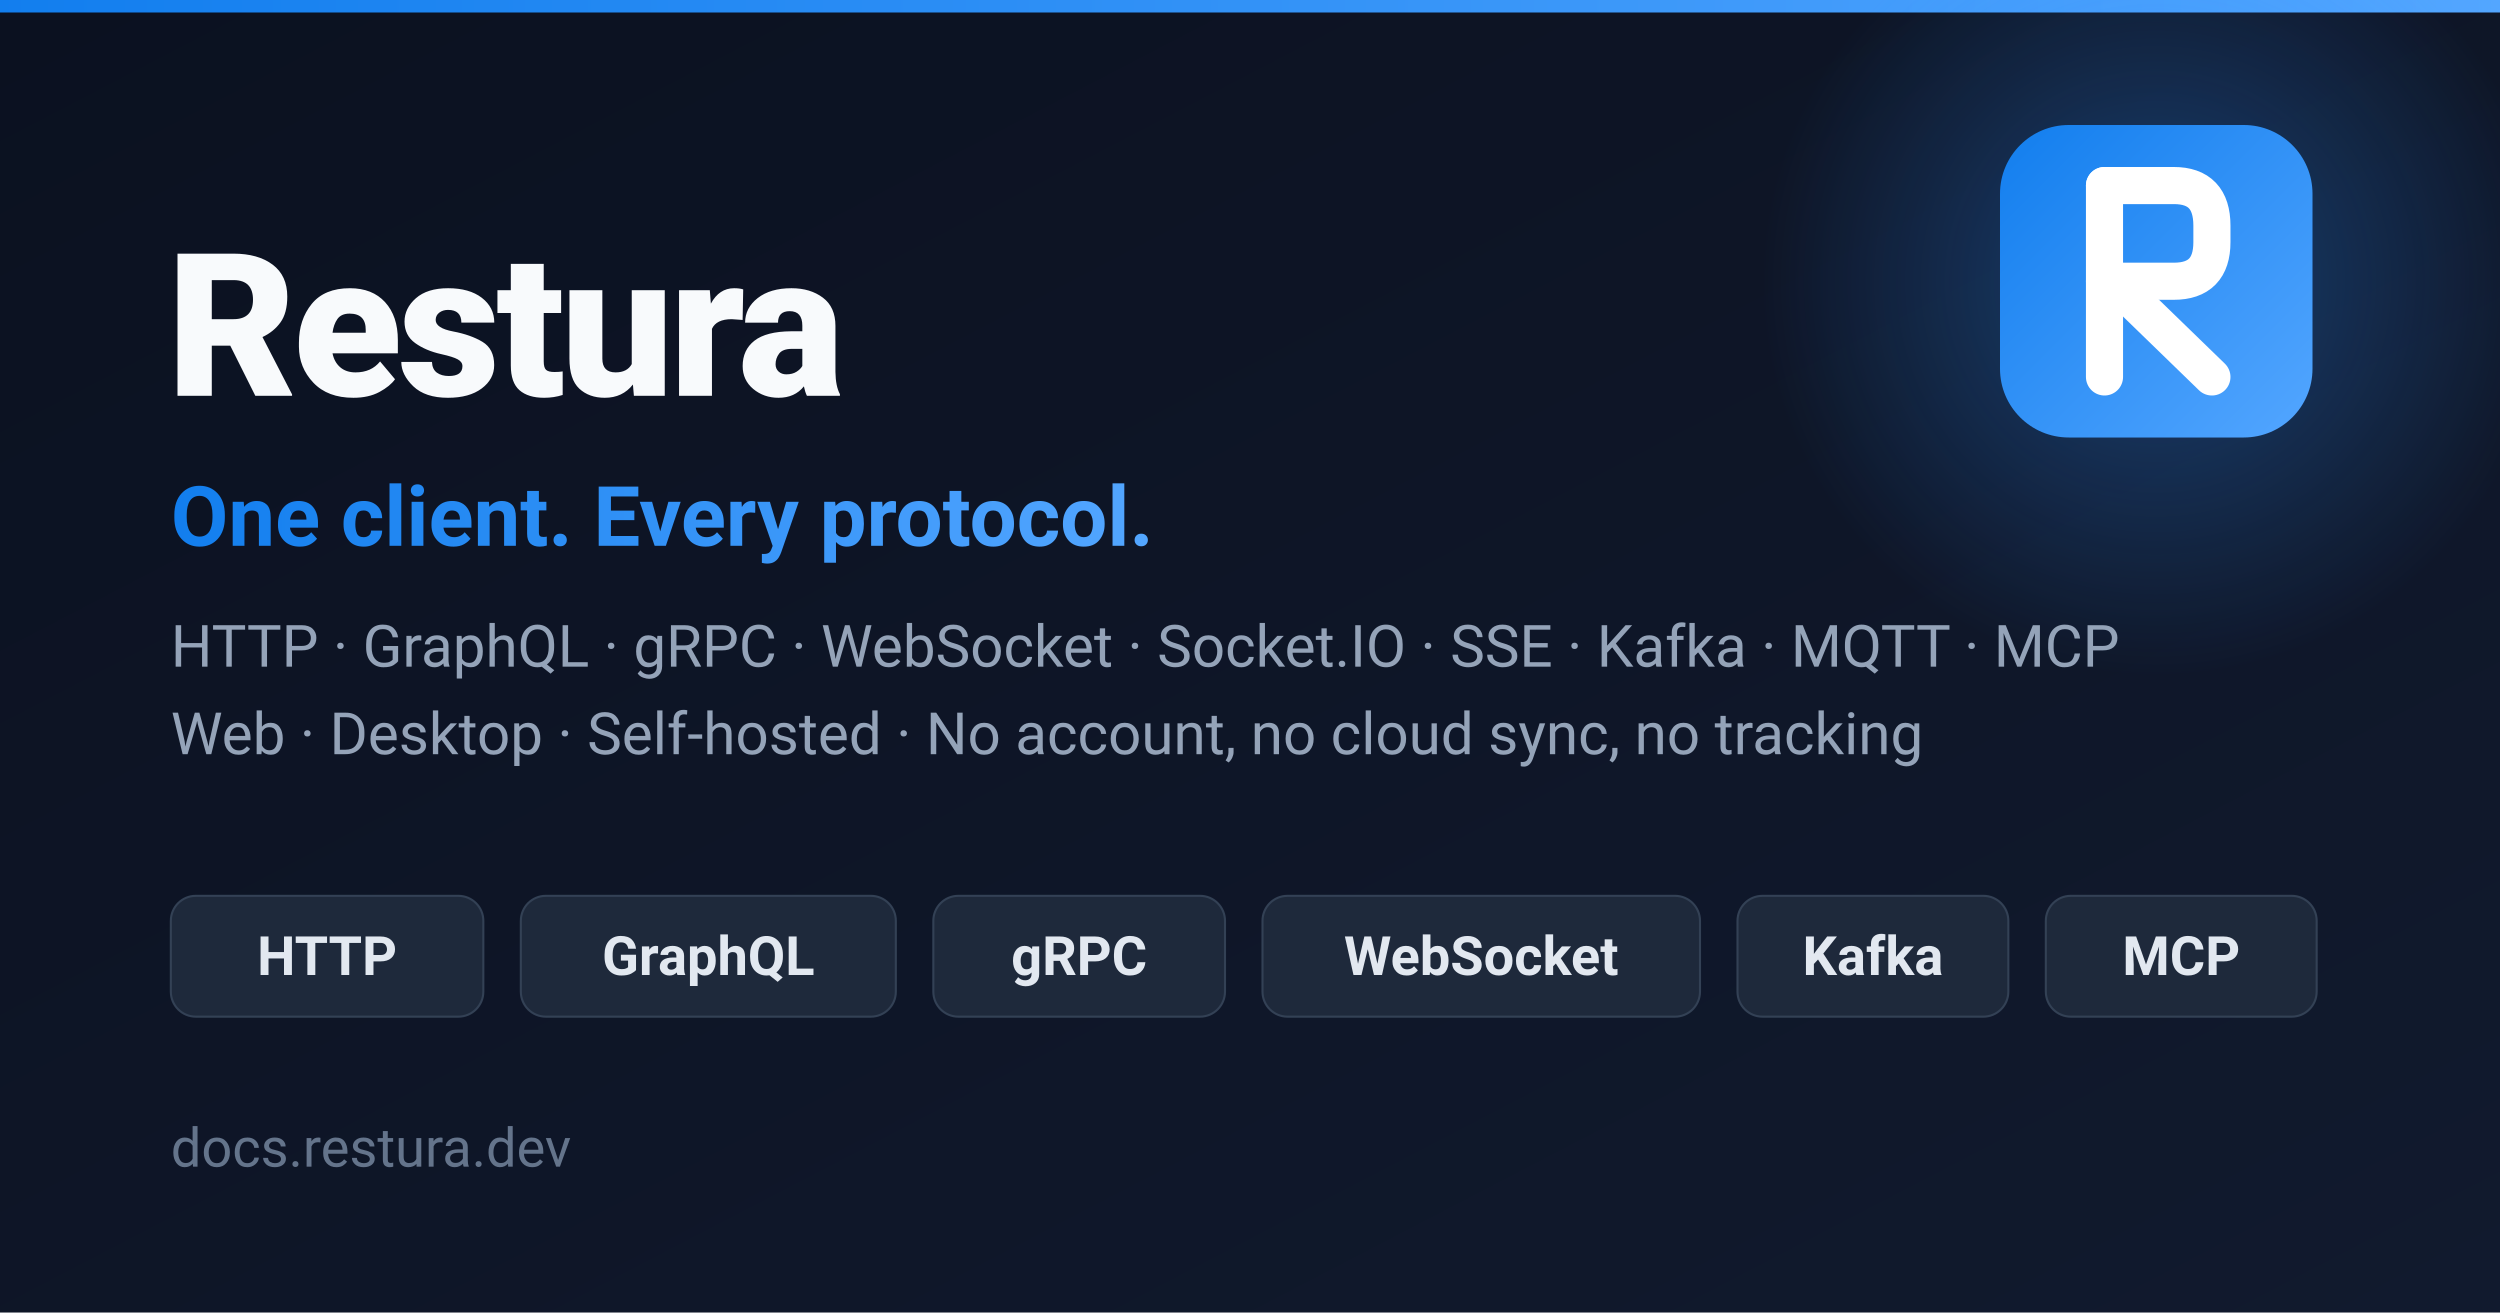
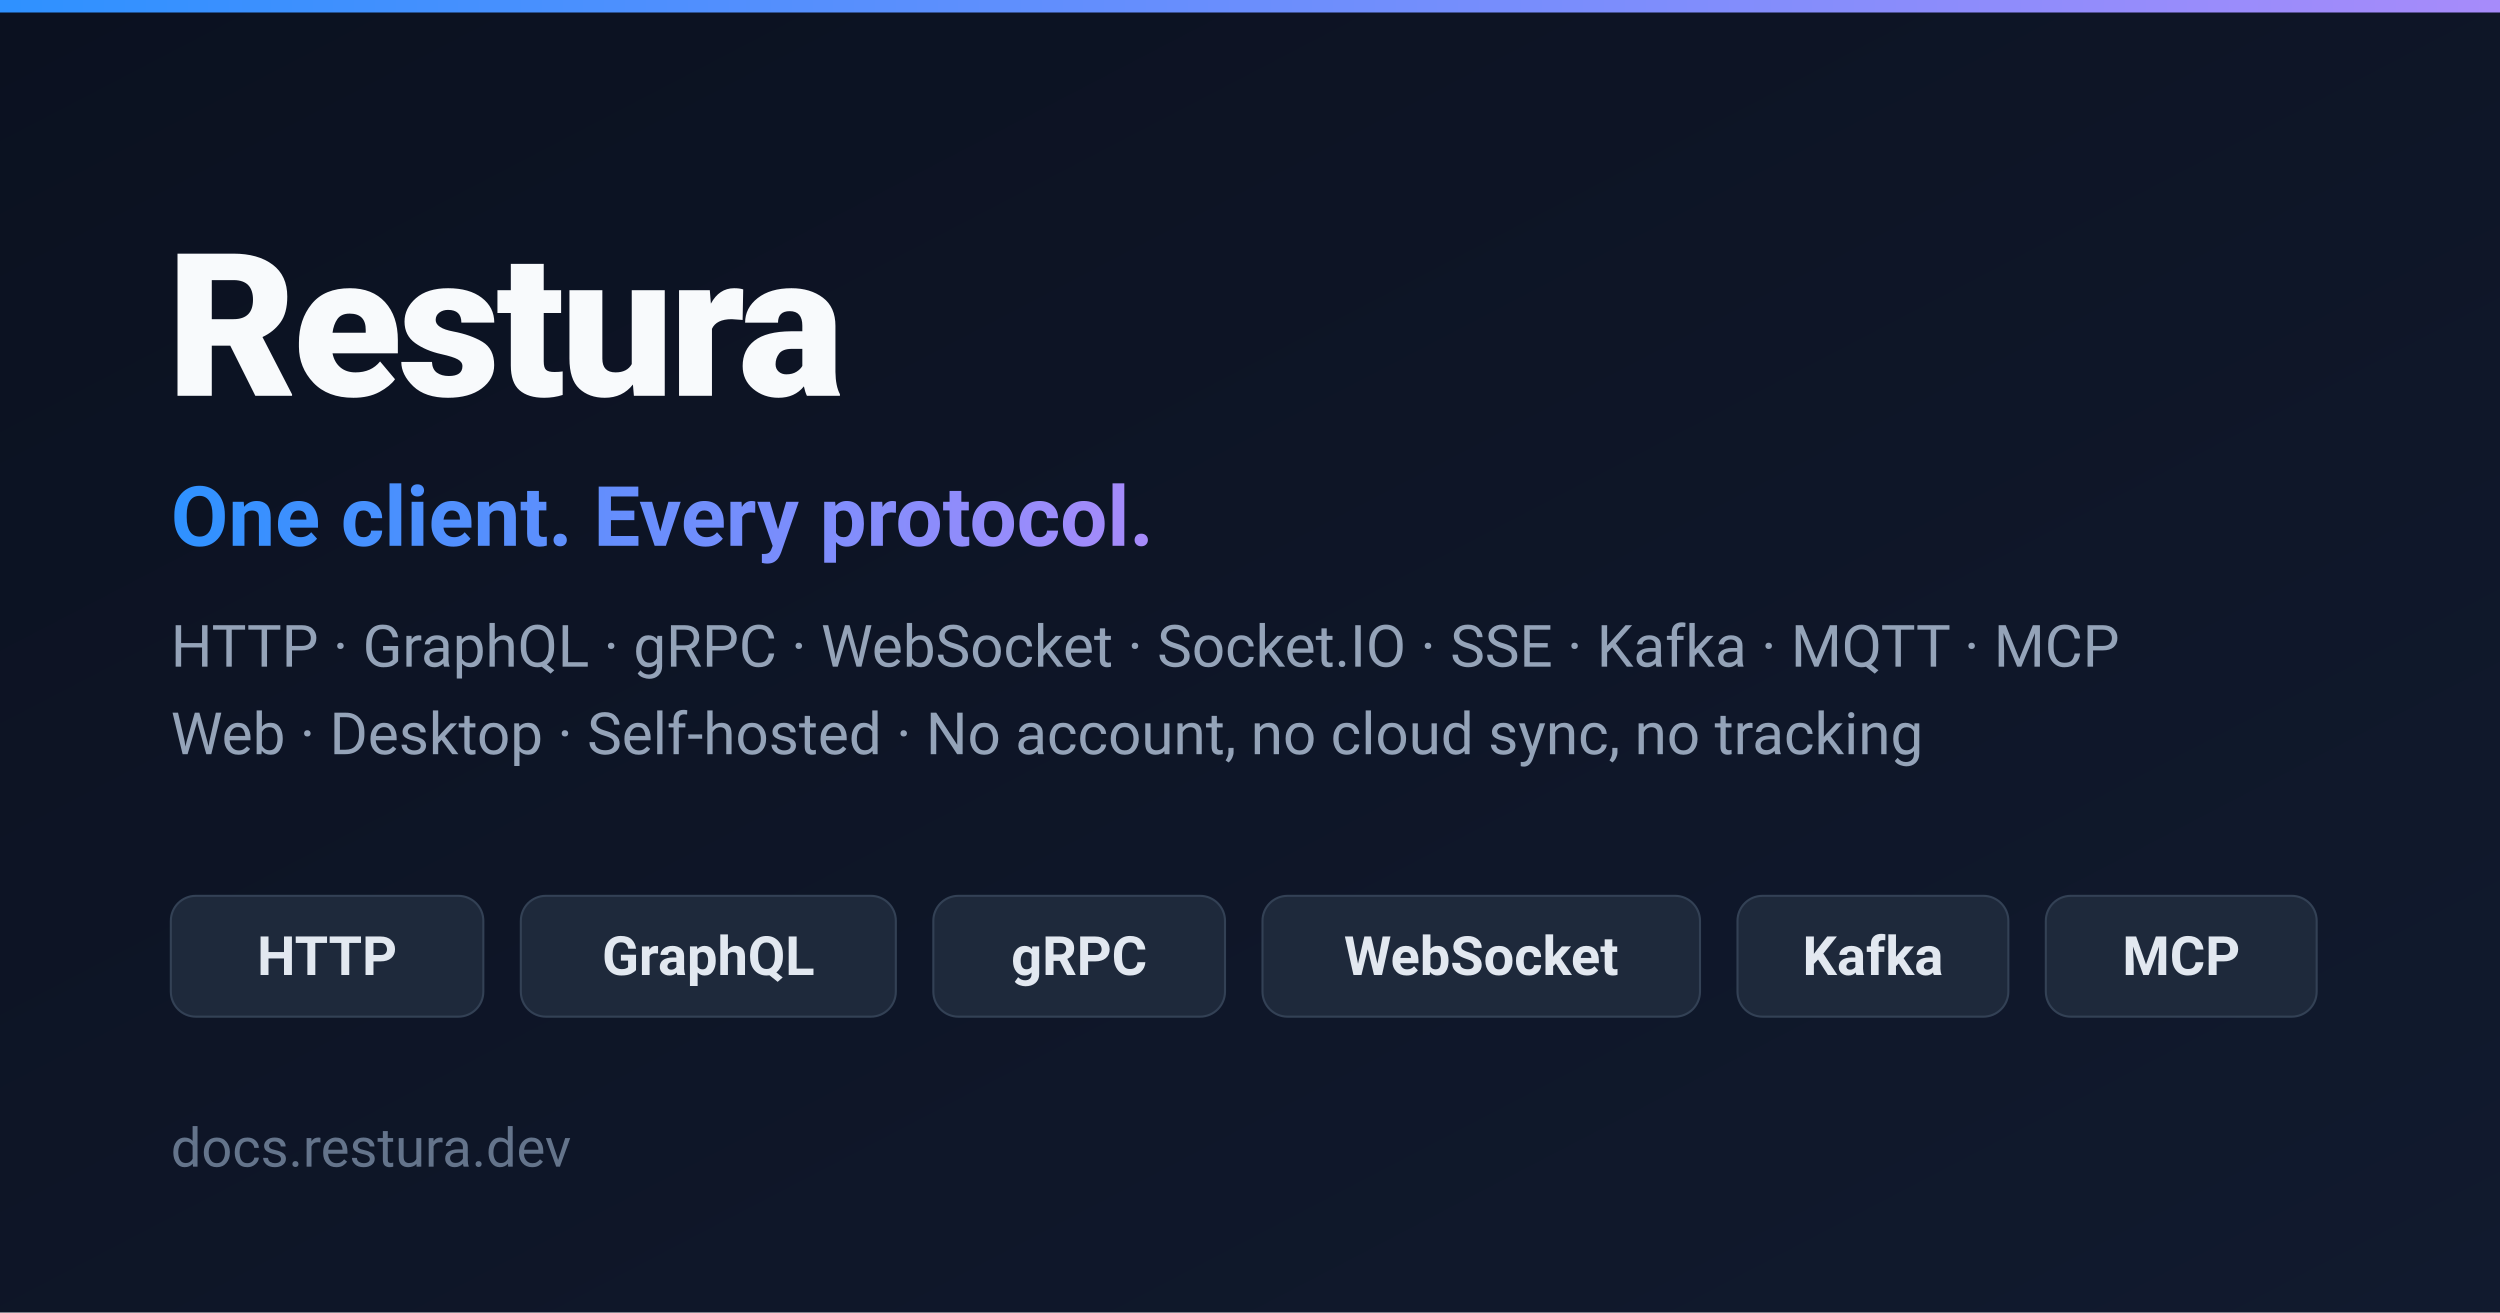
<svg xmlns="http://www.w3.org/2000/svg" width="1200" height="630" viewBox="0 0 1200 630" font-family="ui-sans-serif, system-ui, -apple-system, Segoe UI, Roboto, sans-serif">
  <defs>
    <linearGradient id="bg" x1="0" y1="0" x2="1" y2="1">
      <stop offset="0" stop-color="#0b1120" />
      <stop offset="1" stop-color="#111a2e" />
    </linearGradient>
    <linearGradient id="accent" x1="0" y1="0" x2="1" y2="0">
-       <stop offset="0" stop-color="#127eee" />
-       <stop offset="1" stop-color="#53a6ff" />
+       <stop offset="0" stop-color="#2e91ff" />
+       <stop offset="1" stop-color="#a78bfa" />
    </linearGradient>
-     <linearGradient id="mark" x1="0" y1="0" x2="1" y2="1">
-       <stop offset="0" stop-color="#127eee" />
-       <stop offset="1" stop-color="#53a6ff" />
-     </linearGradient>
-     <radialGradient id="markGlow" cx="0.5" cy="0.5" r="0.5">
-       <stop offset="0" stop-color="#2e91ff" stop-opacity="0.35" />
-       <stop offset="1" stop-color="#2e91ff" stop-opacity="0" />
-     </radialGradient>
  </defs>
  <rect width="1200" height="630" fill="url(#bg)" />
  <rect width="1200" height="6" fill="url(#accent)" />
-   <circle cx="1035" cy="135" r="190" fill="url(#markGlow)" />
-   <g transform="translate(960, 60)">
-     <rect width="150" height="150" rx="33" fill="url(#mark)" />
-     <g transform="scale(4.6875)" stroke="#ffffff" stroke-width="3.8" stroke-linecap="round" stroke-linejoin="round" fill="none">
-       <path d="M10.7 6.2 V25.8" />
-       <path d="M10.7 6.2 H17.8 Q21.7 6.2 21.7 10.3 L21.7 12 Q21.7 16 17.8 16 H10.7" />
-       <path d="M11.6 16 L21.7 25.8" />
-     </g>
-   </g>
  <text x="80" y="190" font-size="96" font-weight="800" fill="#f8fafc" letter-spacing="-2">Restura</text>
  <text x="82" y="262" font-size="40" font-weight="600" fill="url(#accent)">One client. Every protocol.</text>
  <text x="82" y="320" font-size="28" fill="#94a3b8">HTTP · GraphQL · gRPC · WebSocket · Socket.IO · SSE · Kafka · MQTT · MCP</text>
  <text x="82" y="362" font-size="28" fill="#94a3b8">Web · Desktop · Self-hosted · No account, no cloud sync, no tracking</text>
  <g font-size="26" font-weight="600" fill="#e2e8f0">
    <g>
      <rect x="82" y="430" width="150" height="58" rx="12" fill="#1e293b" stroke="#334155" />
      <text x="157" y="468" text-anchor="middle">HTTP</text>
    </g>
    <g>
      <rect x="250" y="430" width="180" height="58" rx="12" fill="#1e293b" stroke="#334155" />
      <text x="340" y="468" text-anchor="middle">GraphQL</text>
    </g>
    <g>
      <rect x="448" y="430" width="140" height="58" rx="12" fill="#1e293b" stroke="#334155" />
      <text x="518" y="468" text-anchor="middle">gRPC</text>
    </g>
    <g>
      <rect x="606" y="430" width="210" height="58" rx="12" fill="#1e293b" stroke="#334155" />
      <text x="711" y="468" text-anchor="middle">WebSocket</text>
    </g>
    <g>
      <rect x="834" y="430" width="130" height="58" rx="12" fill="#1e293b" stroke="#334155" />
      <text x="899" y="468" text-anchor="middle">Kafka</text>
    </g>
    <g>
      <rect x="982" y="430" width="130" height="58" rx="12" fill="#1e293b" stroke="#334155" />
      <text x="1047" y="468" text-anchor="middle">MCP</text>
    </g>
  </g>
  <text x="82" y="560" font-size="26" fill="#64748b">docs.restura.dev</text>
</svg>
